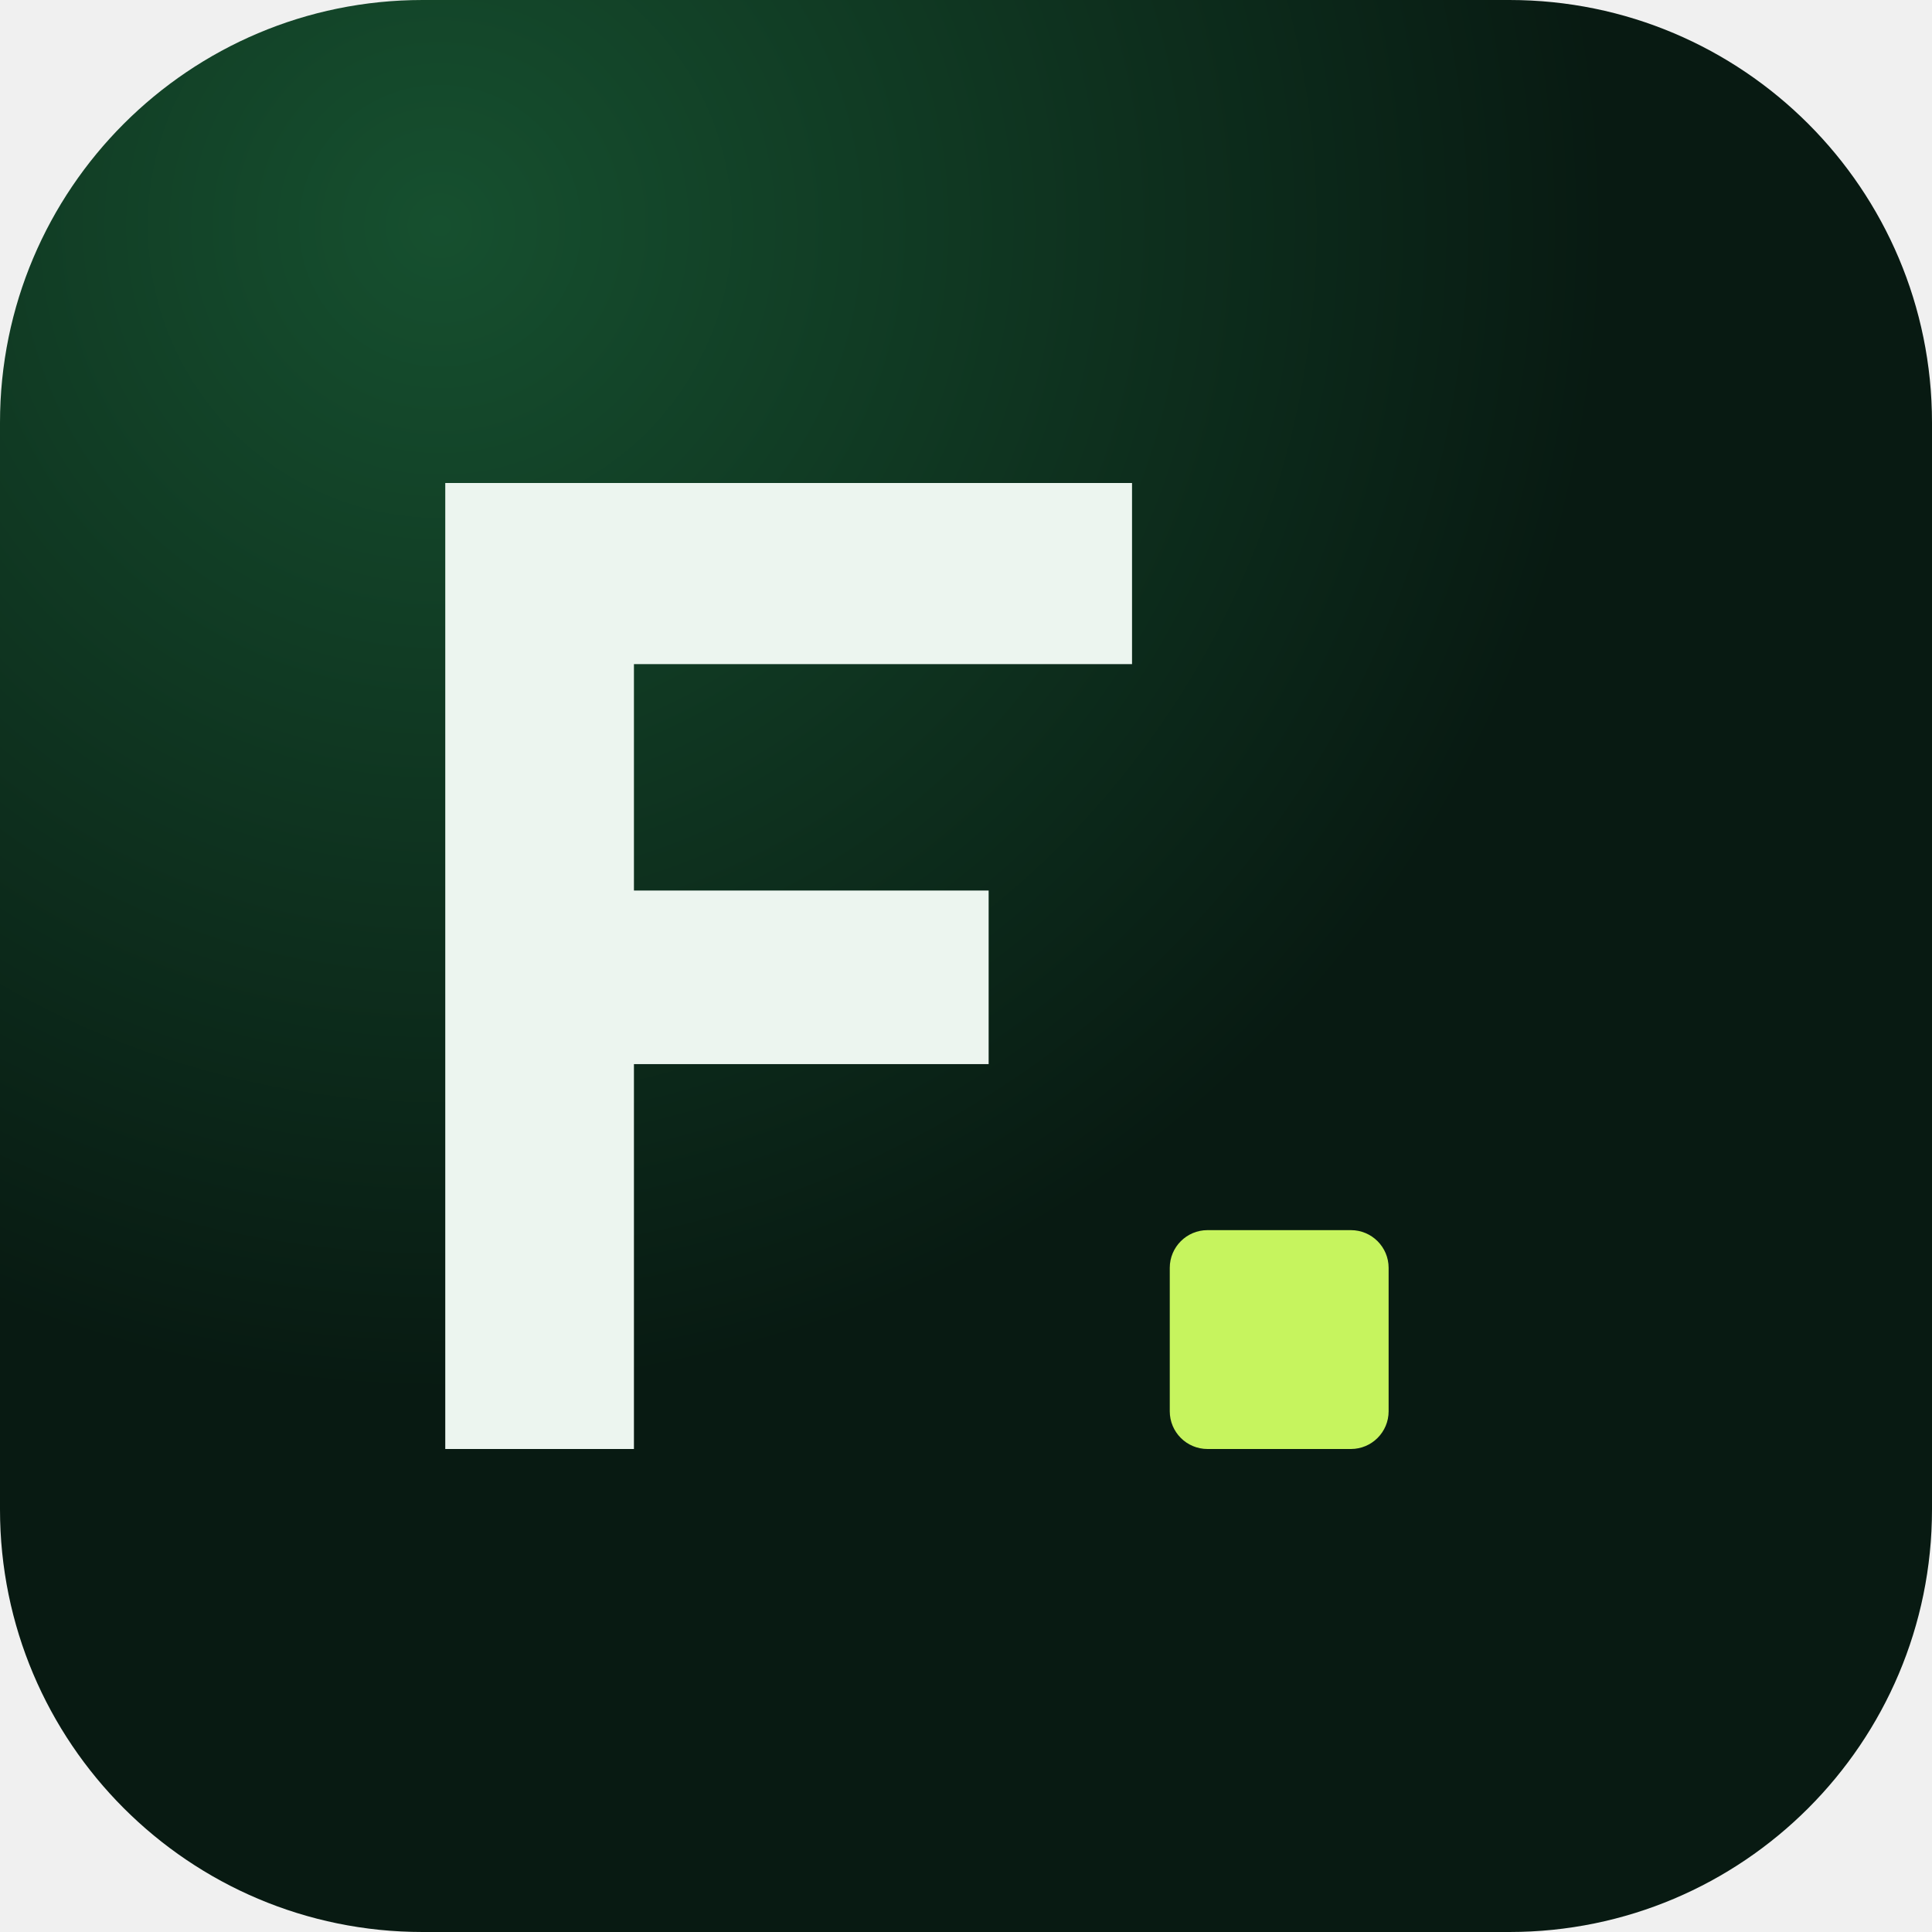
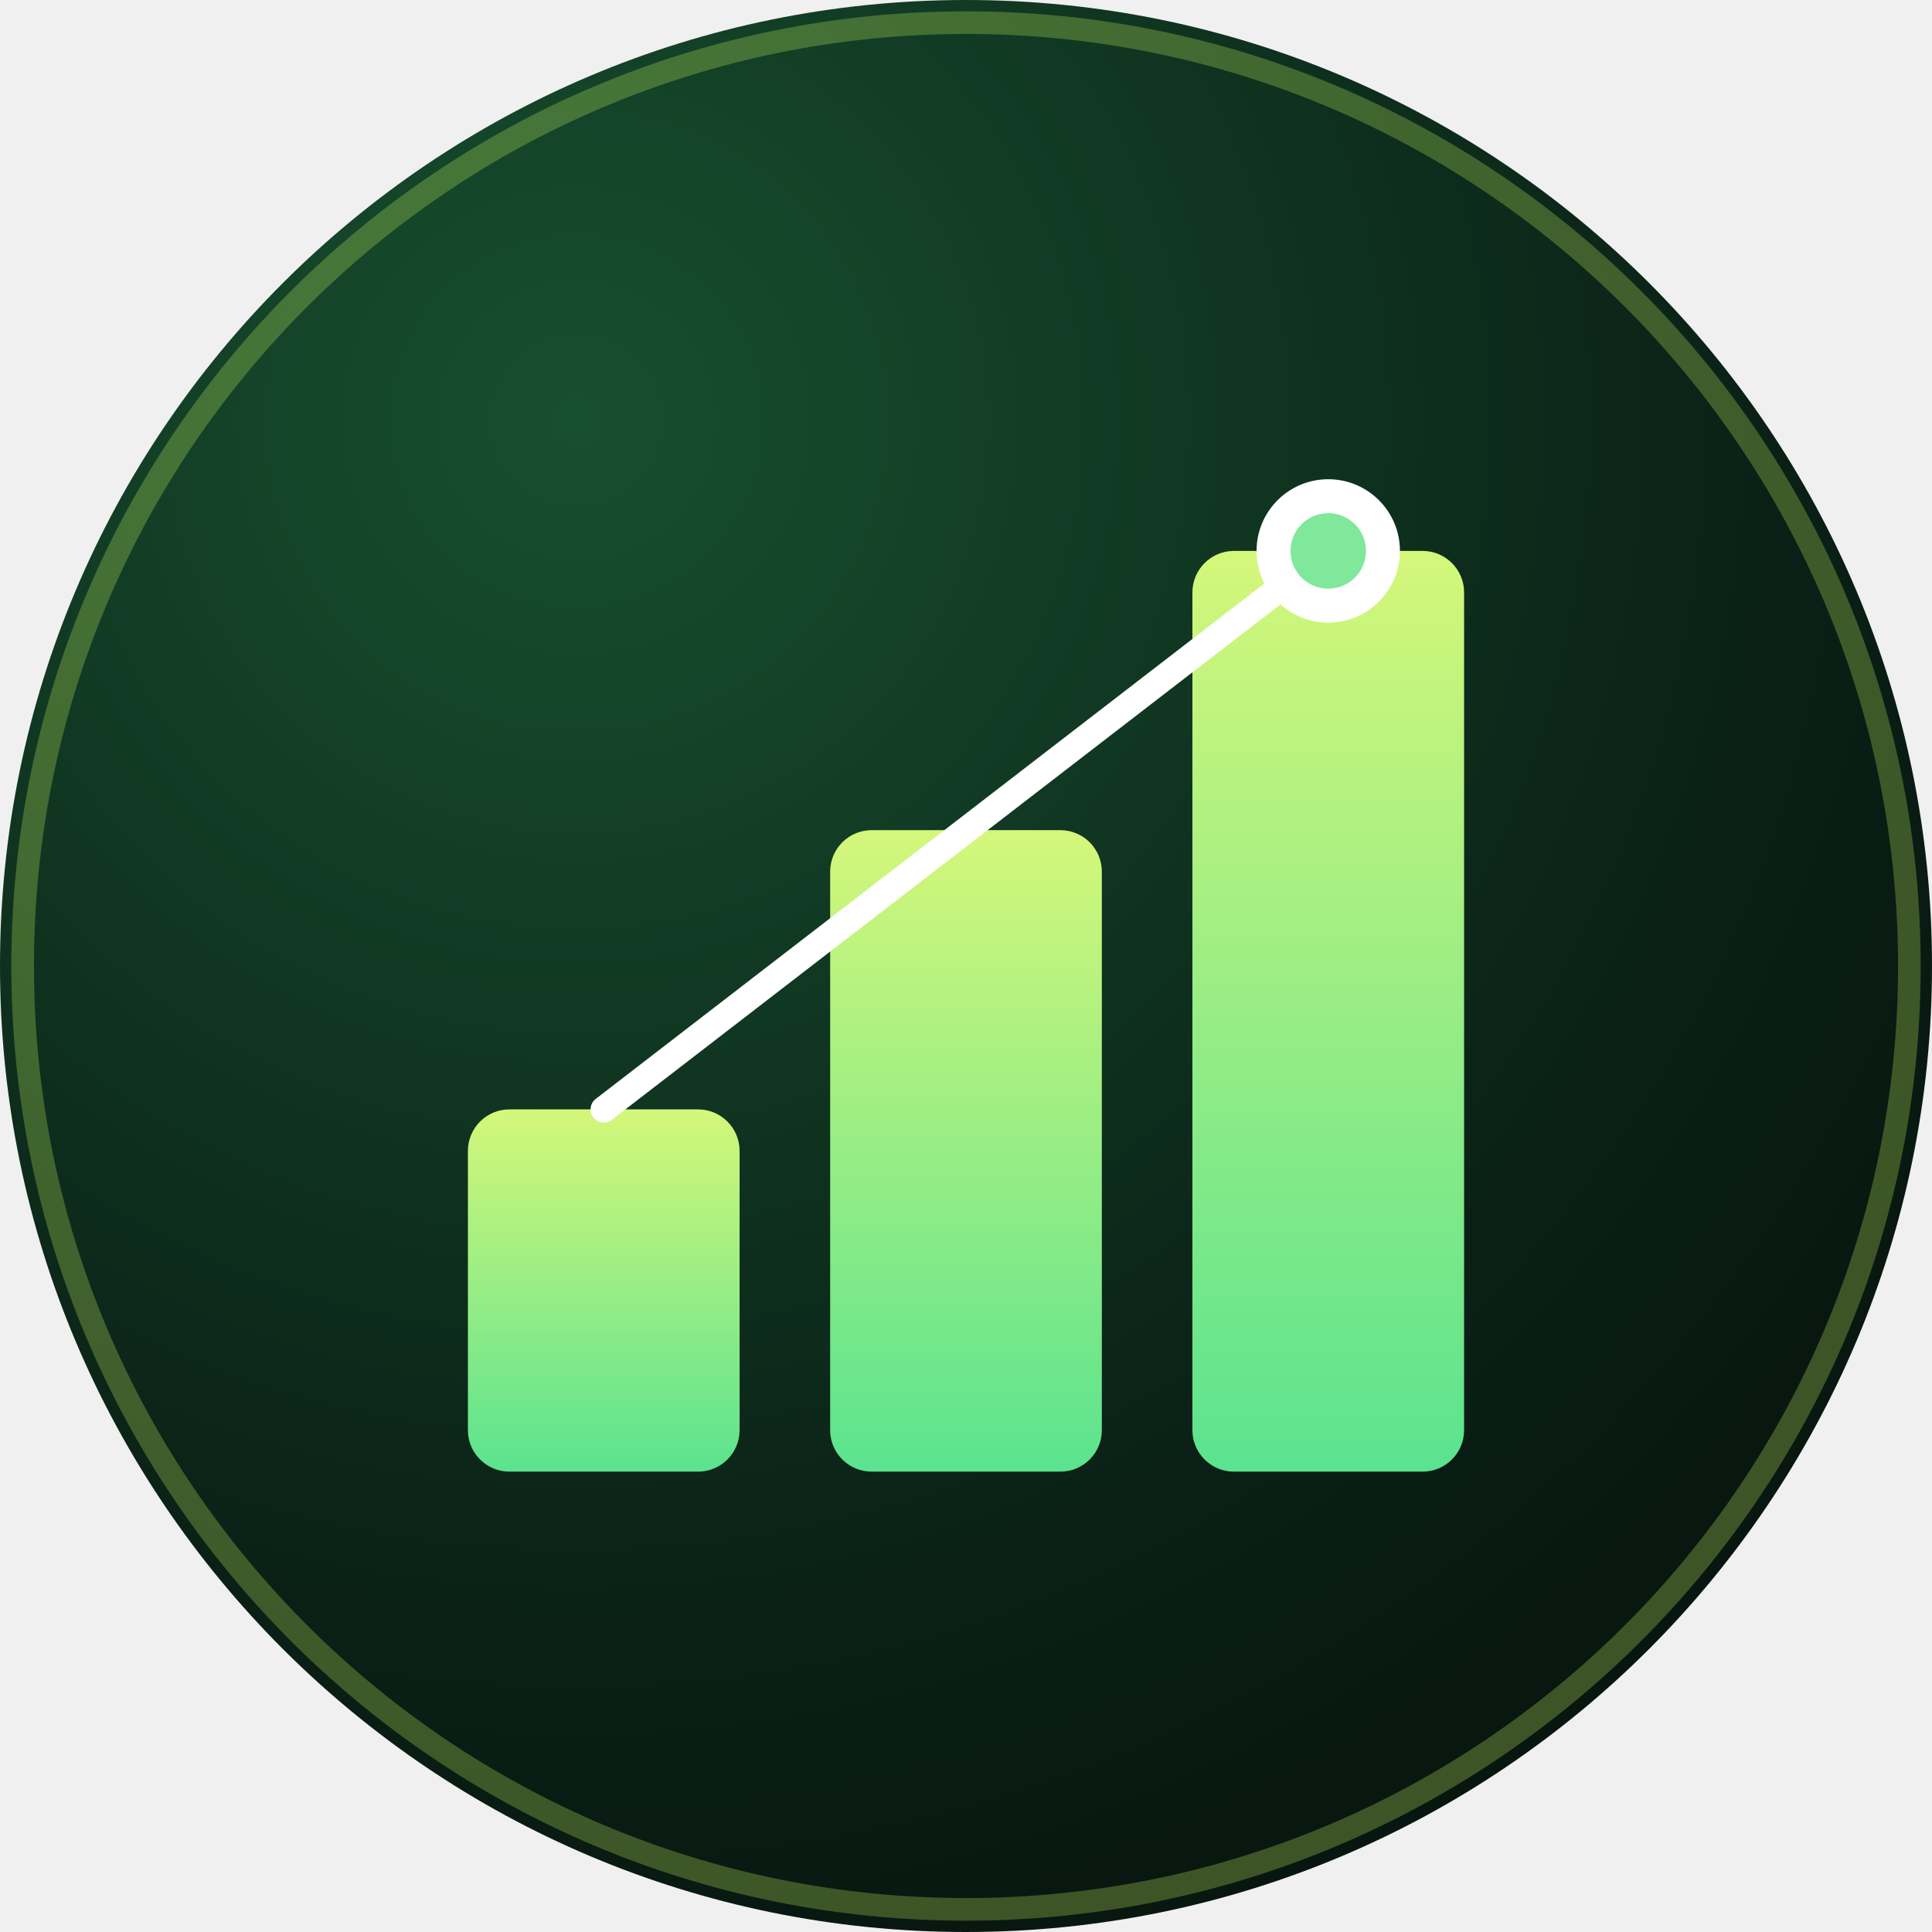
- <svg xmlns="http://www.w3.org/2000/svg" viewBox="0 0 512 512">
+ <svg xmlns="http://www.w3.org/2000/svg" viewBox="0 0 512 512" role="img" aria-label="FINN">
  <defs>
-     <radialGradient id="g" cx="0.23" cy="0.12" r="1">
-       <stop offset="0" stop-color="#16502f" />
-       <stop offset="0.6" stop-color="#081a12" />
+     <radialGradient id="finnBg" cx="0.3" cy="0.22" r="0.95">
+       <stop offset="0" stop-color="#17502f" />
+       <stop offset="0.65" stop-color="#0a2016" />
+       <stop offset="1" stop-color="#06110c" />
    </radialGradient>
+     <linearGradient id="finnBar" x1="0" y1="0" x2="0" y2="1">
+       <stop offset="0" stop-color="#d4f77a" />
+       <stop offset="1" stop-color="#5be38f" />
+     </linearGradient>
  </defs>
-   <rect width="512" height="512" rx="112" fill="url(#g)" />
-   <path d="M118 128h182v48H168v60h94v46h-94v102h-50z" fill="#ecf5ef" />
-   <rect x="310" y="326" width="58" height="58" rx="10" fill="#c6f45e" />
+   <circle cx="256" cy="256" r="256" fill="url(#finnBg)" />
+   <circle cx="256" cy="256" r="250" fill="none" stroke="#c6f45e" stroke-opacity="0.28" stroke-width="6" />
+   <rect x="124" y="294" width="72" height="96" rx="11" fill="url(#finnBar)" />
+   <rect x="220" y="220" width="72" height="170" rx="11" fill="url(#finnBar)" />
+   <rect x="316" y="146" width="72" height="244" rx="11" fill="url(#finnBar)" />
+   <path d="M160 294 L352 146" stroke="#ffffff" stroke-width="7" stroke-linecap="round" />
+   <circle cx="352" cy="146" r="19" fill="#ffffff" />
+   <circle cx="352" cy="146" r="10" fill="#7fe89a" />
</svg>
